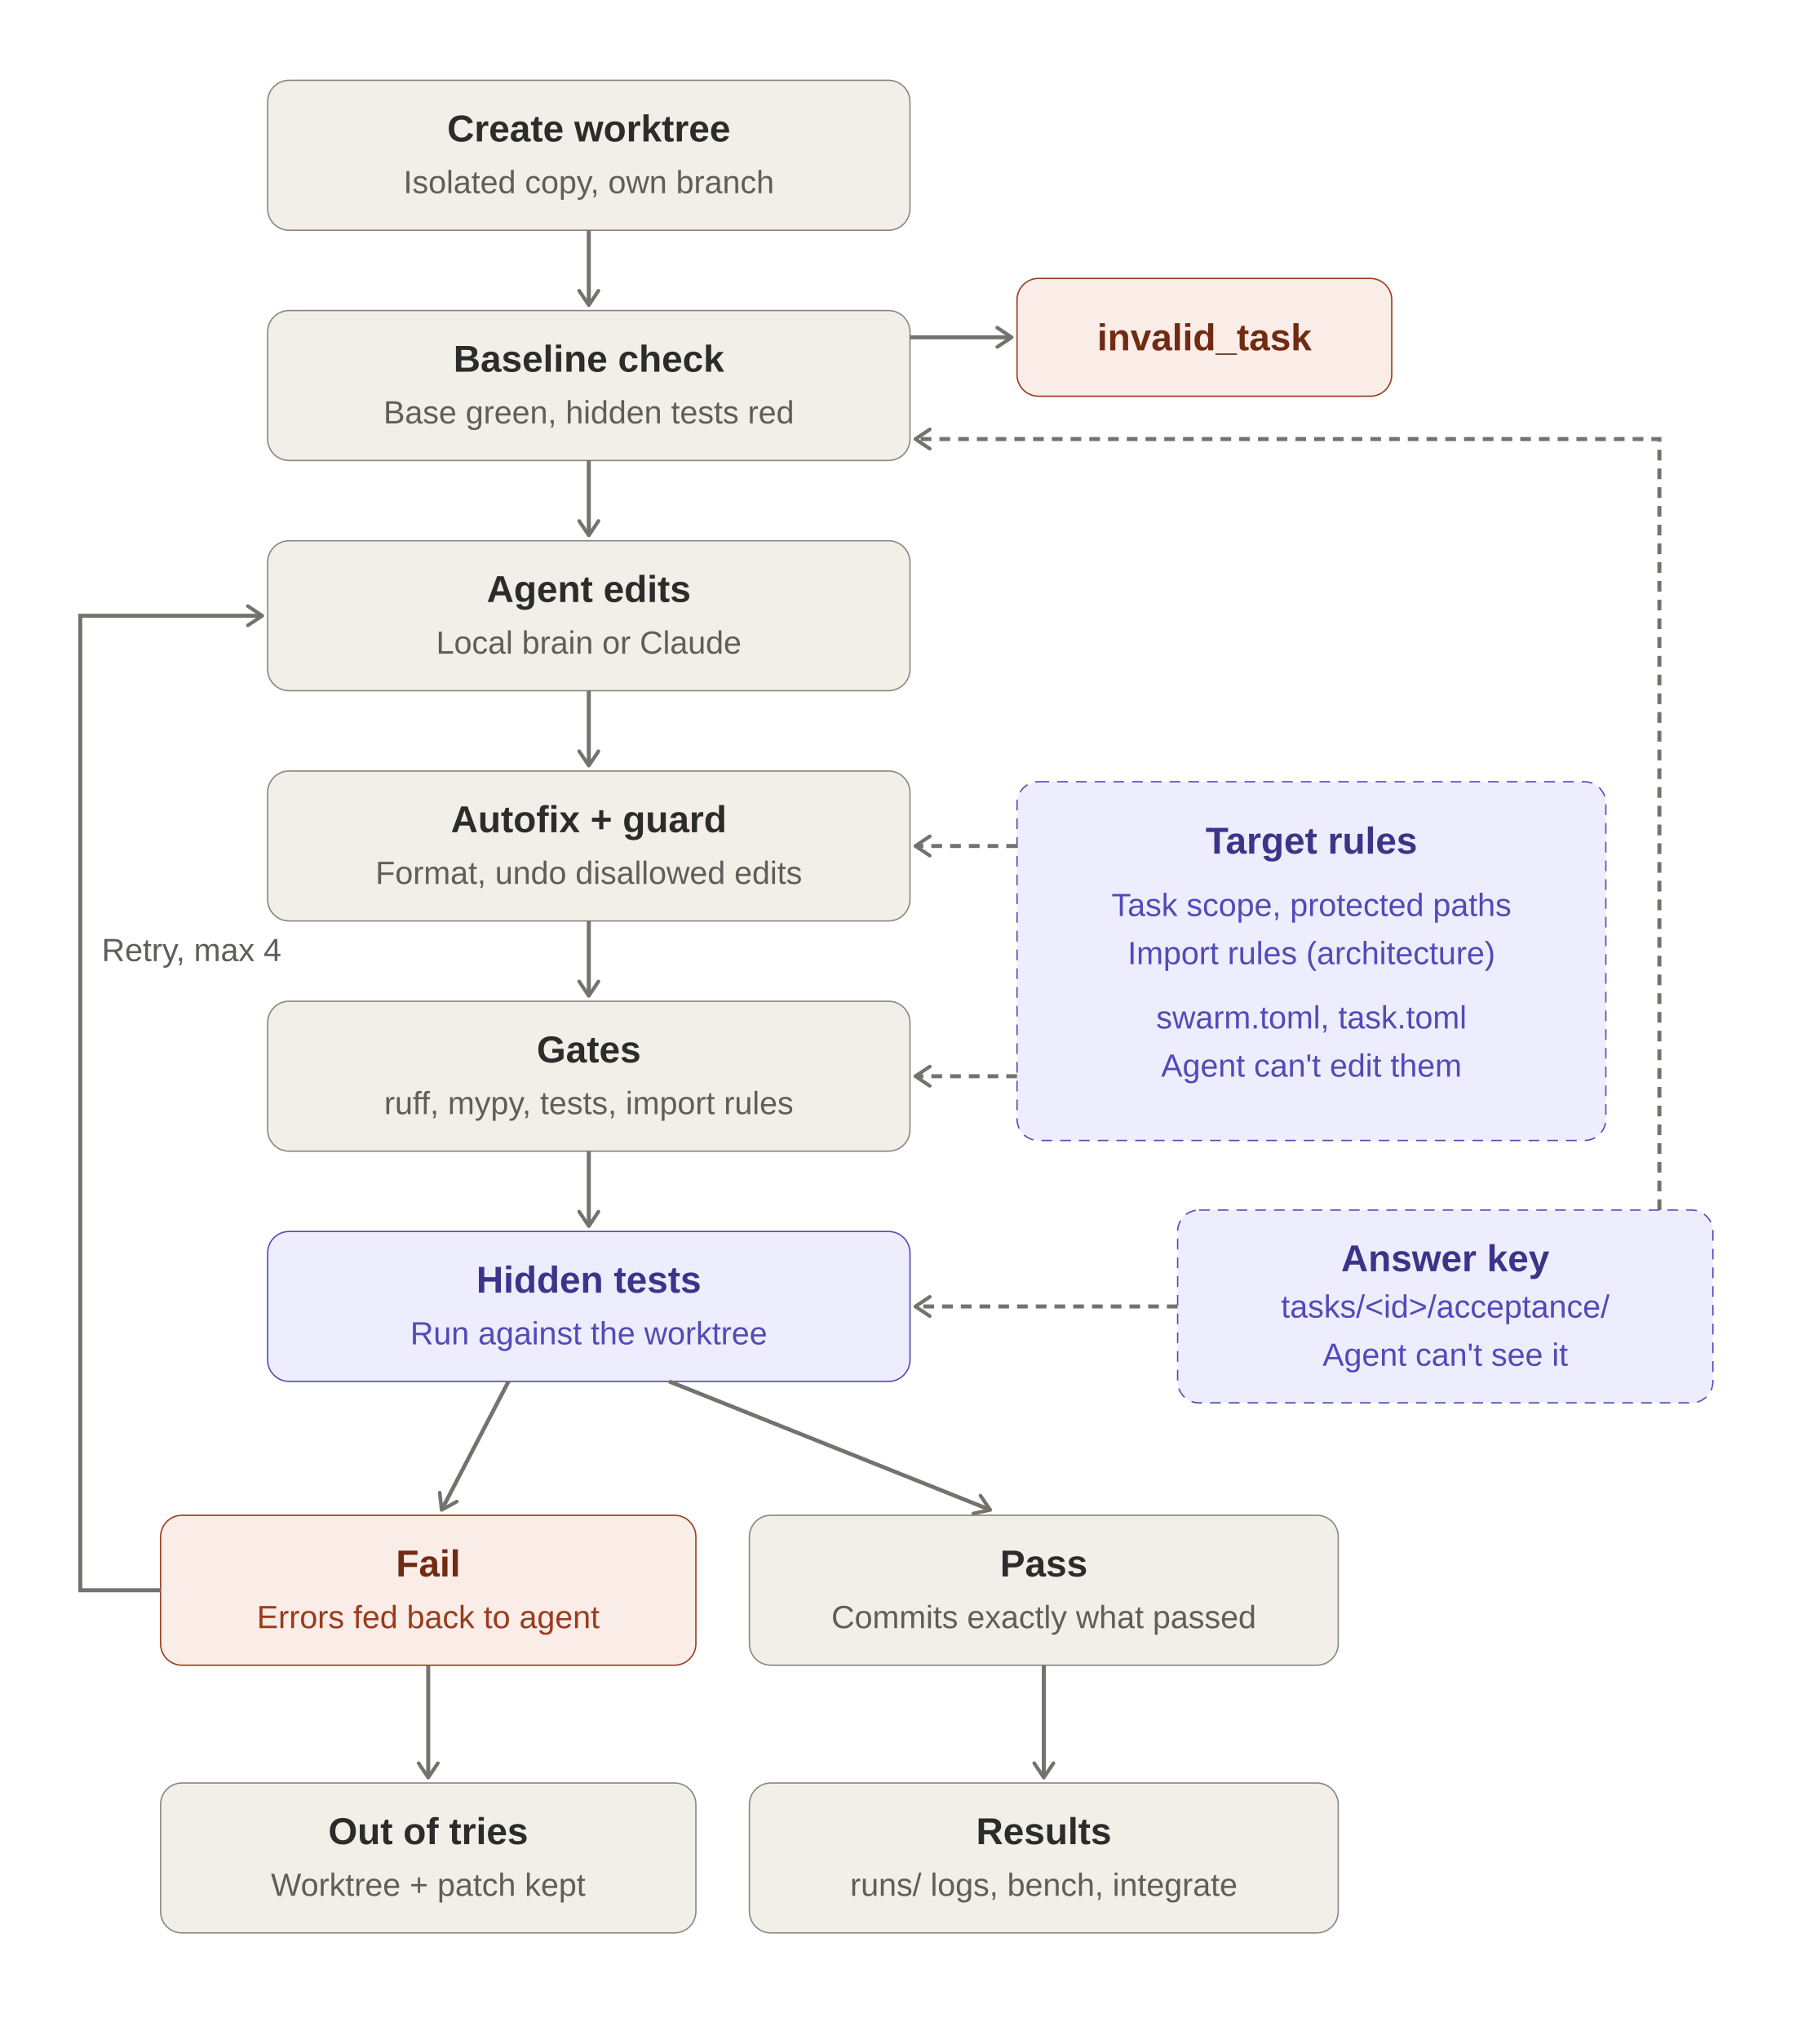
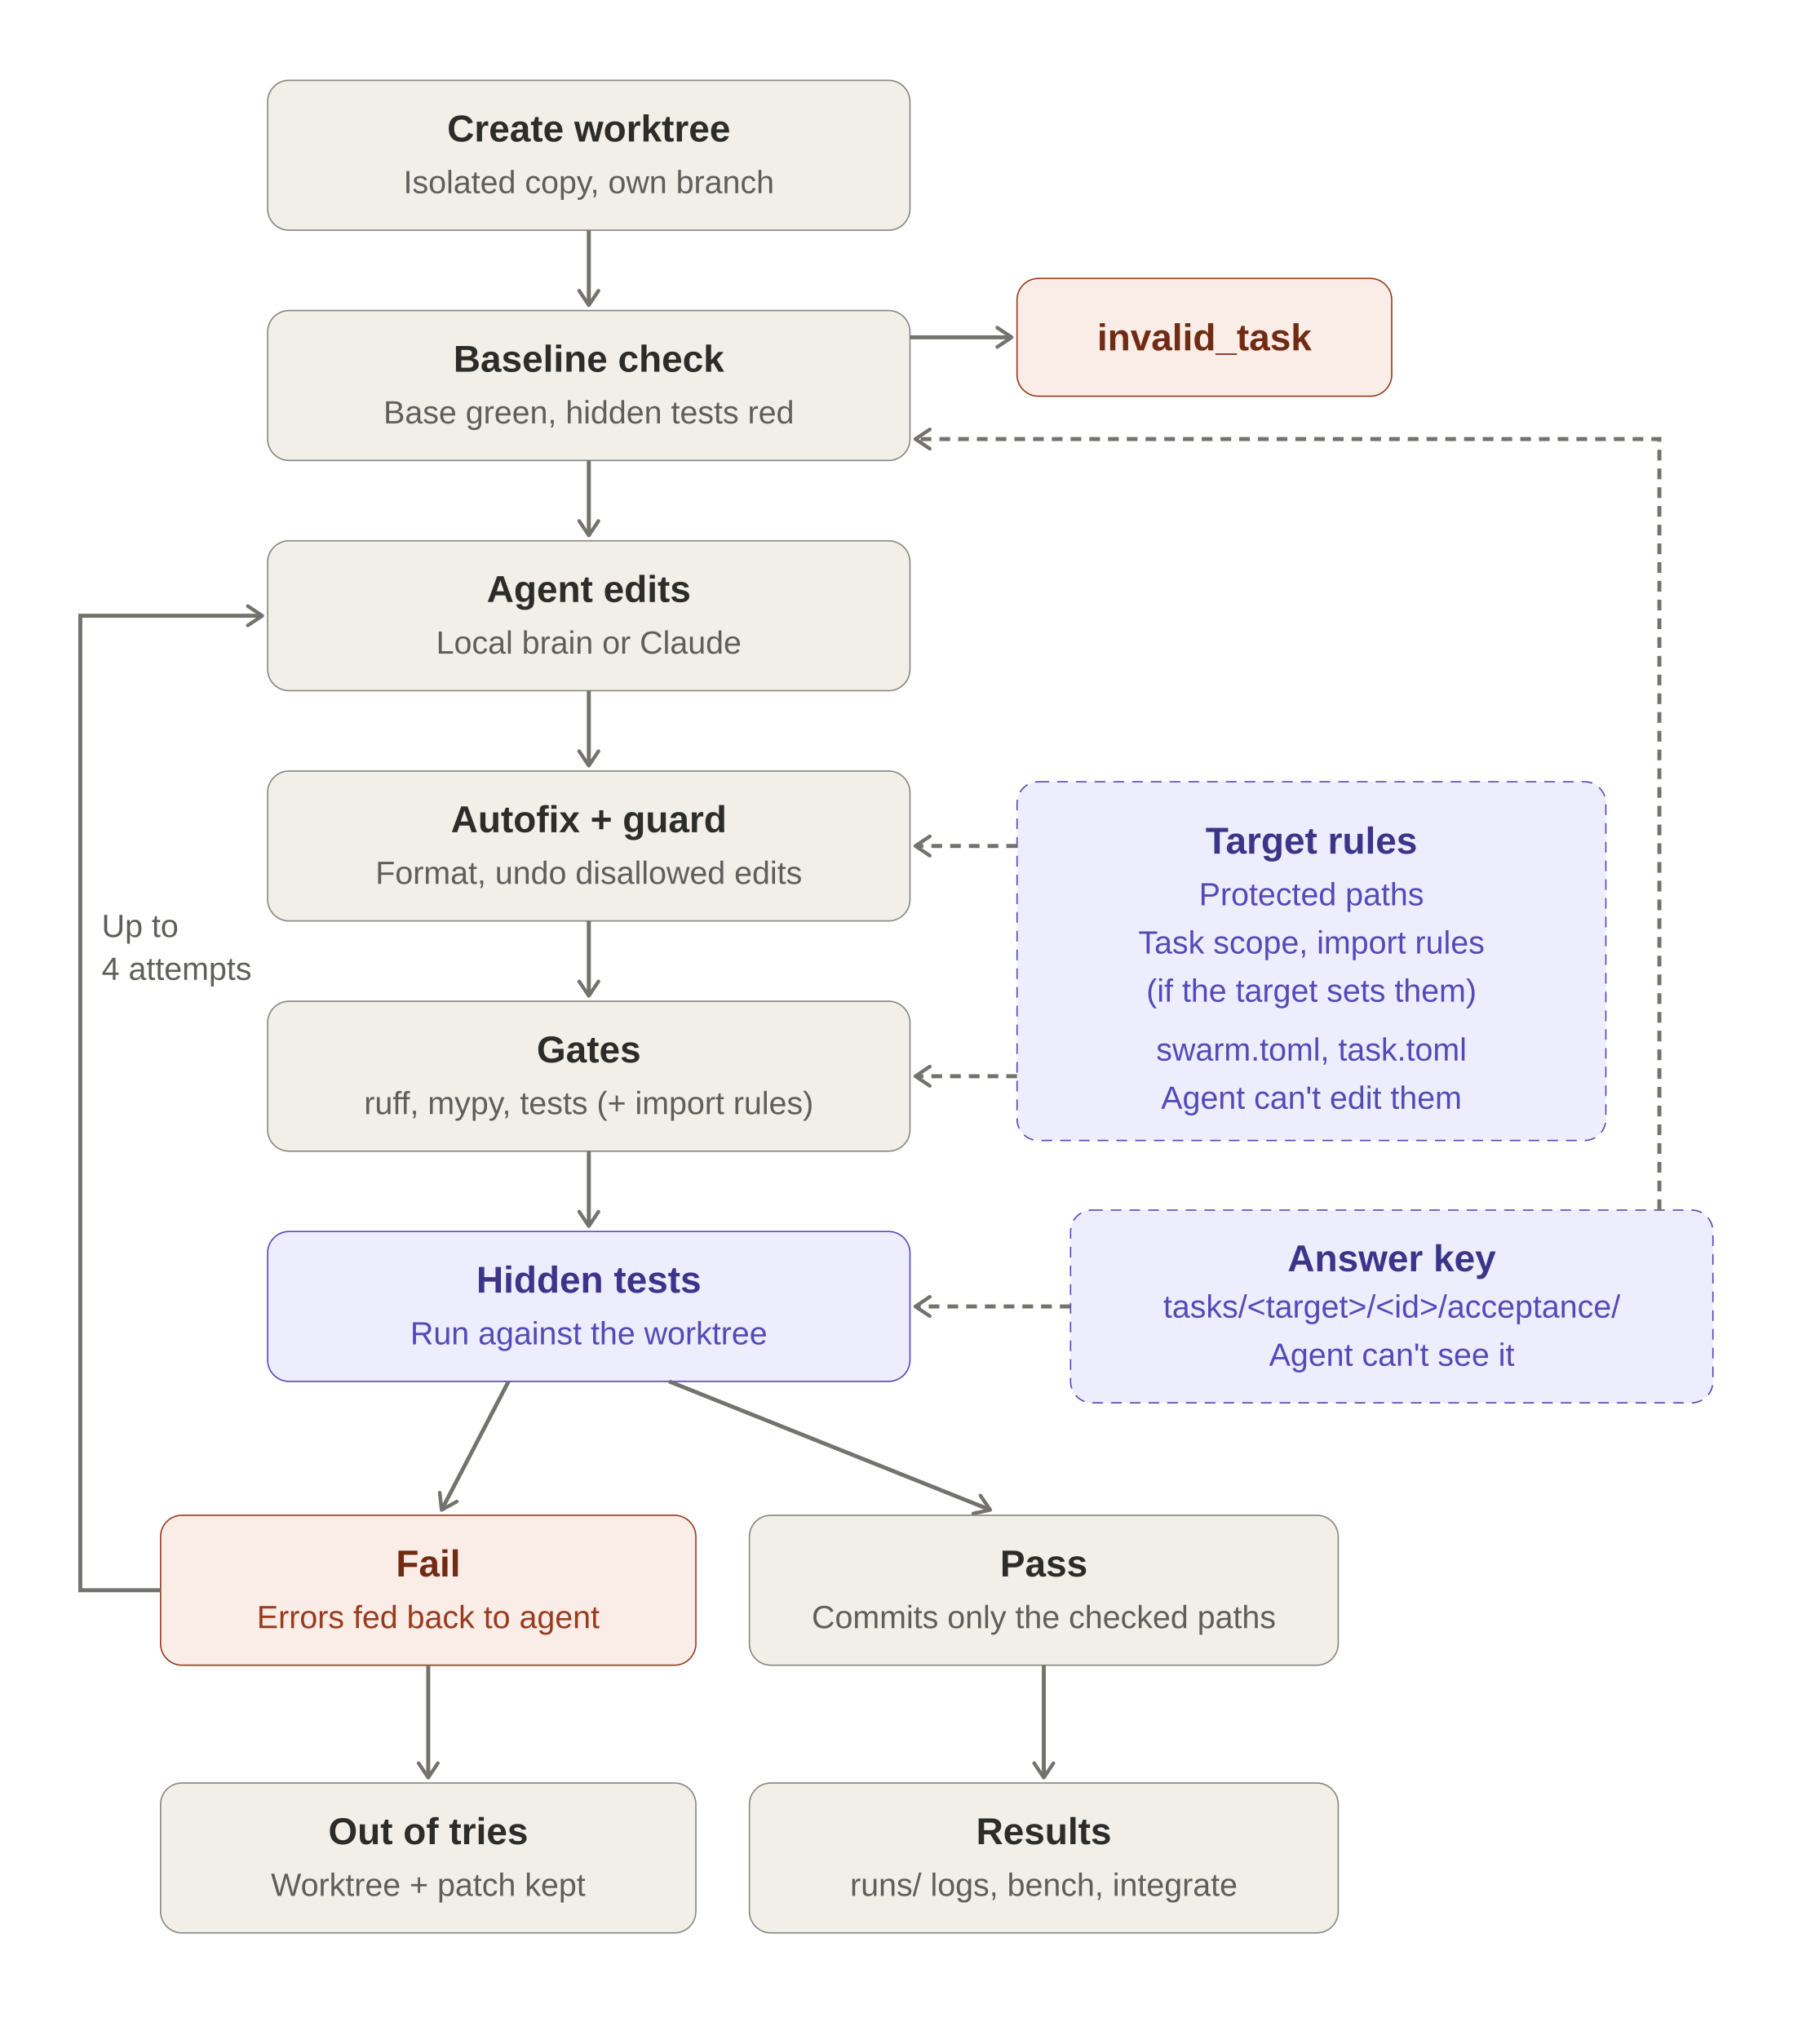
<svg xmlns="http://www.w3.org/2000/svg" viewBox="0 0 680 762" width="680" height="762" role="img" font-family="'Segoe UI', 'Helvetica Neue', Arial, sans-serif">
  <style>
    .bg { fill: #ffffff; }
    .box { fill: #F1EFE8; stroke: #888780; stroke-width: 0.5; }
    .purple { fill: #EEEDFE; stroke: #534AB7; stroke-width: 0.5; }
    .coral { fill: #FAECE7; stroke: #993C1D; stroke-width: 0.5; }
    .th { font-size: 14px; font-weight: 600; fill: #2C2C2A; }
    .ts { font-size: 12px; fill: #5F5E5A; }
    .purple-t { fill: #3C3489; } .purple-s { fill: #534AB7; }
    .coral-t { fill: #712B13; } .coral-s { fill: #993C1D; }
    .arr { stroke: #73726C; stroke-width: 1.5; fill: none; }
    .head { stroke: #73726C; }
    .dash { stroke-dasharray: 4 3; }
    @media (prefers-color-scheme: dark) {
      .bg { fill: #1F1E1D; }
      .box { fill: #2C2C2A; stroke: #B4B2A9; }
      .purple { fill: #3C3489; stroke: #AFA9EC; }
      .coral { fill: #712B13; stroke: #F0997B; }
      .th { fill: #F1EFE8; } .ts { fill: #B4B2A9; }
      .purple-t { fill: #EEEDFE; } .purple-s { fill: #CECBF6; }
      .coral-t { fill: #FAECE7; } .coral-s { fill: #F5C4B3; }
      .arr, .head { stroke: #9C9A92; }
    }
  </style>
  <defs>
    <marker id="arrow" viewBox="0 0 10 10" refX="8" refY="5" markerWidth="6" markerHeight="6" orient="auto-start-reverse">
      <path class="head" d="M2 1L8 5L2 9" fill="none" stroke-width="1.5" stroke-linecap="round" stroke-linejoin="round" />
    </marker>
  </defs>
  <rect class="bg" width="680" height="762" />
  <rect class="box" x="100" y="30" width="240" height="56" rx="8" />
  <text class="th" x="220" y="48" text-anchor="middle" dominant-baseline="central">Create worktree</text>
  <text class="ts" x="220" y="68" text-anchor="middle" dominant-baseline="central">Isolated copy, own branch</text>
  <line class="arr" x1="220" y1="86" x2="220" y2="114" marker-end="url(#arrow)" />
  <rect class="box" x="100" y="116" width="240" height="56" rx="8" />
  <text class="th" x="220" y="134" text-anchor="middle" dominant-baseline="central">Baseline check</text>
  <text class="ts" x="220" y="154" text-anchor="middle" dominant-baseline="central">Base green, hidden tests red</text>
  <line class="arr" x1="340" y1="126" x2="378" y2="126" marker-end="url(#arrow)" />
  <rect class="coral" x="380" y="104" width="140" height="44" rx="8" />
  <text class="th coral-t" x="450" y="126" text-anchor="middle" dominant-baseline="central">invalid_task</text>
  <line class="arr" x1="220" y1="172" x2="220" y2="200" marker-end="url(#arrow)" />
  <rect class="box" x="100" y="202" width="240" height="56" rx="8" />
  <text class="th" x="220" y="220" text-anchor="middle" dominant-baseline="central">Agent edits</text>
  <text class="ts" x="220" y="240" text-anchor="middle" dominant-baseline="central">Local brain or Claude</text>
  <line class="arr" x1="220" y1="258" x2="220" y2="286" marker-end="url(#arrow)" />
  <rect class="box" x="100" y="288" width="240" height="56" rx="8" />
  <text class="th" x="220" y="306" text-anchor="middle" dominant-baseline="central">Autofix + guard</text>
  <text class="ts" x="220" y="326" text-anchor="middle" dominant-baseline="central">Format, undo disallowed edits</text>
  <line class="arr" x1="220" y1="344" x2="220" y2="372" marker-end="url(#arrow)" />
  <rect class="box" x="100" y="374" width="240" height="56" rx="8" />
  <text class="th" x="220" y="392" text-anchor="middle" dominant-baseline="central">Gates</text>
-   <text class="ts" x="220" y="412" text-anchor="middle" dominant-baseline="central">ruff, mypy, tests, import rules</text>
+   <text class="ts" x="220" y="412" text-anchor="middle" dominant-baseline="central">ruff, mypy, tests (+ import rules)</text>
  <line class="arr" x1="220" y1="430" x2="220" y2="458" marker-end="url(#arrow)" />
  <rect class="purple dash" x="380" y="292" width="220" height="134" rx="8" />
  <text class="th purple-t" x="490" y="314" text-anchor="middle" dominant-baseline="central">Target rules</text>
-   <text class="ts purple-s" x="490" y="338" text-anchor="middle" dominant-baseline="central">Task scope, protected paths</text>
-   <text class="ts purple-s" x="490" y="356" text-anchor="middle" dominant-baseline="central">Import rules (architecture)</text>
-   <text class="ts purple-s" x="490" y="380" text-anchor="middle" dominant-baseline="central">swarm.toml, task.toml</text>
-   <text class="ts purple-s" x="490" y="398" text-anchor="middle" dominant-baseline="central">Agent can't edit them</text>
+   <text class="ts purple-s" x="490" y="334" text-anchor="middle" dominant-baseline="central">Protected paths</text>
+   <text class="ts purple-s" x="490" y="352" text-anchor="middle" dominant-baseline="central">Task scope, import rules</text>
+   <text class="ts purple-s" x="490" y="370" text-anchor="middle" dominant-baseline="central">(if the target sets them)</text>
+   <text class="ts purple-s" x="490" y="392" text-anchor="middle" dominant-baseline="central">swarm.toml, task.toml</text>
+   <text class="ts purple-s" x="490" y="410" text-anchor="middle" dominant-baseline="central">Agent can't edit them</text>
  <line class="arr dash" x1="380" y1="316" x2="342" y2="316" marker-end="url(#arrow)" />
  <line class="arr dash" x1="380" y1="402" x2="342" y2="402" marker-end="url(#arrow)" />
  <rect class="purple" x="100" y="460" width="240" height="56" rx="8" />
  <text class="th purple-t" x="220" y="478" text-anchor="middle" dominant-baseline="central">Hidden tests</text>
  <text class="ts purple-s" x="220" y="498" text-anchor="middle" dominant-baseline="central">Run against the worktree</text>
-   <rect class="purple dash" x="440" y="452" width="200" height="72" rx="8" />
-   <text class="th purple-t" x="540" y="470" text-anchor="middle" dominant-baseline="central">Answer key</text>
-   <text class="ts purple-s" x="540" y="488" text-anchor="middle" dominant-baseline="central">tasks/&lt;id&gt;/acceptance/</text>
-   <text class="ts purple-s" x="540" y="506" text-anchor="middle" dominant-baseline="central">Agent can't see it</text>
-   <line class="arr dash" x1="440" y1="488" x2="342" y2="488" marker-end="url(#arrow)" />
+   <rect class="purple dash" x="400" y="452" width="240" height="72" rx="8" />
+   <text class="th purple-t" x="520" y="470" text-anchor="middle" dominant-baseline="central">Answer key</text>
+   <text class="ts purple-s" x="520" y="488" text-anchor="middle" dominant-baseline="central">tasks/&lt;target&gt;/&lt;id&gt;/acceptance/</text>
+   <text class="ts purple-s" x="520" y="506" text-anchor="middle" dominant-baseline="central">Agent can't see it</text>
+   <line class="arr dash" x1="400" y1="488" x2="342" y2="488" marker-end="url(#arrow)" />
  <path class="arr dash" d="M620 452 L620 164 L342 164" marker-end="url(#arrow)" />
  <line class="arr" x1="190" y1="516" x2="165" y2="564" marker-end="url(#arrow)" />
  <line class="arr" x1="250" y1="516" x2="370" y2="564" marker-end="url(#arrow)" />
  <rect class="coral" x="60" y="566" width="200" height="56" rx="8" />
  <text class="th coral-t" x="160" y="584" text-anchor="middle" dominant-baseline="central">Fail</text>
  <text class="ts coral-s" x="160" y="604" text-anchor="middle" dominant-baseline="central">Errors fed back to agent</text>
  <rect class="box" x="280" y="566" width="220" height="56" rx="8" />
  <text class="th" x="390" y="584" text-anchor="middle" dominant-baseline="central">Pass</text>
-   <text class="ts" x="390" y="604" text-anchor="middle" dominant-baseline="central">Commits exactly what passed</text>
+   <text class="ts" x="390" y="604" text-anchor="middle" dominant-baseline="central">Commits only the checked paths</text>
  <path class="arr" d="M60 594 L30 594 L30 230 L98 230" marker-end="url(#arrow)" />
-   <text class="ts" x="38" y="359">Retry, max 4</text>
+   <text class="ts" x="38" y="350">Up to</text>
+   <text class="ts" x="38" y="366">4 attempts</text>
  <line class="arr" x1="160" y1="622" x2="160" y2="664" marker-end="url(#arrow)" />
  <line class="arr" x1="390" y1="622" x2="390" y2="664" marker-end="url(#arrow)" />
  <rect class="box" x="60" y="666" width="200" height="56" rx="8" />
  <text class="th" x="160" y="684" text-anchor="middle" dominant-baseline="central">Out of tries</text>
  <text class="ts" x="160" y="704" text-anchor="middle" dominant-baseline="central">Worktree + patch kept</text>
  <rect class="box" x="280" y="666" width="220" height="56" rx="8" />
  <text class="th" x="390" y="684" text-anchor="middle" dominant-baseline="central">Results</text>
  <text class="ts" x="390" y="704" text-anchor="middle" dominant-baseline="central">runs/ logs, bench, integrate</text>
</svg>
